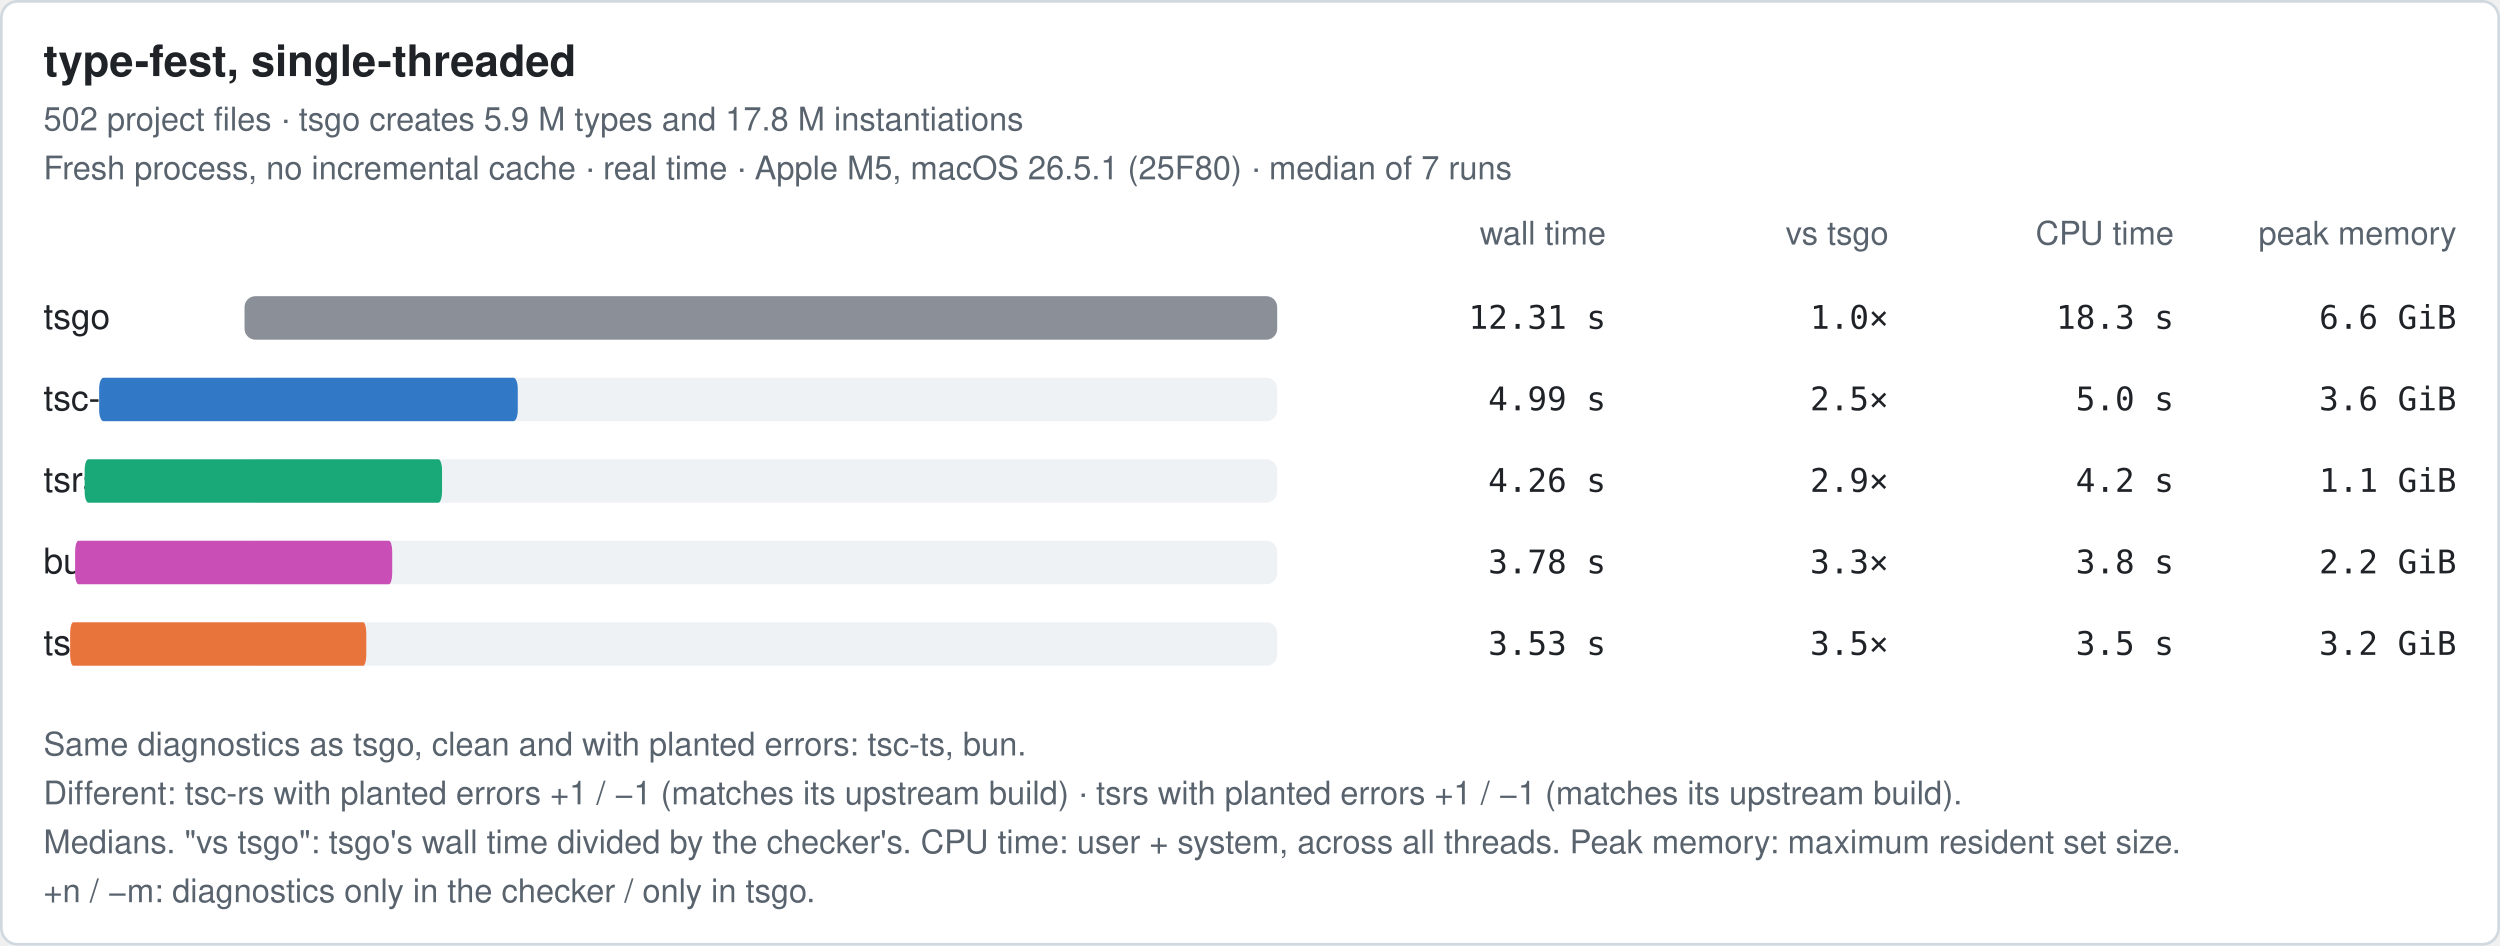
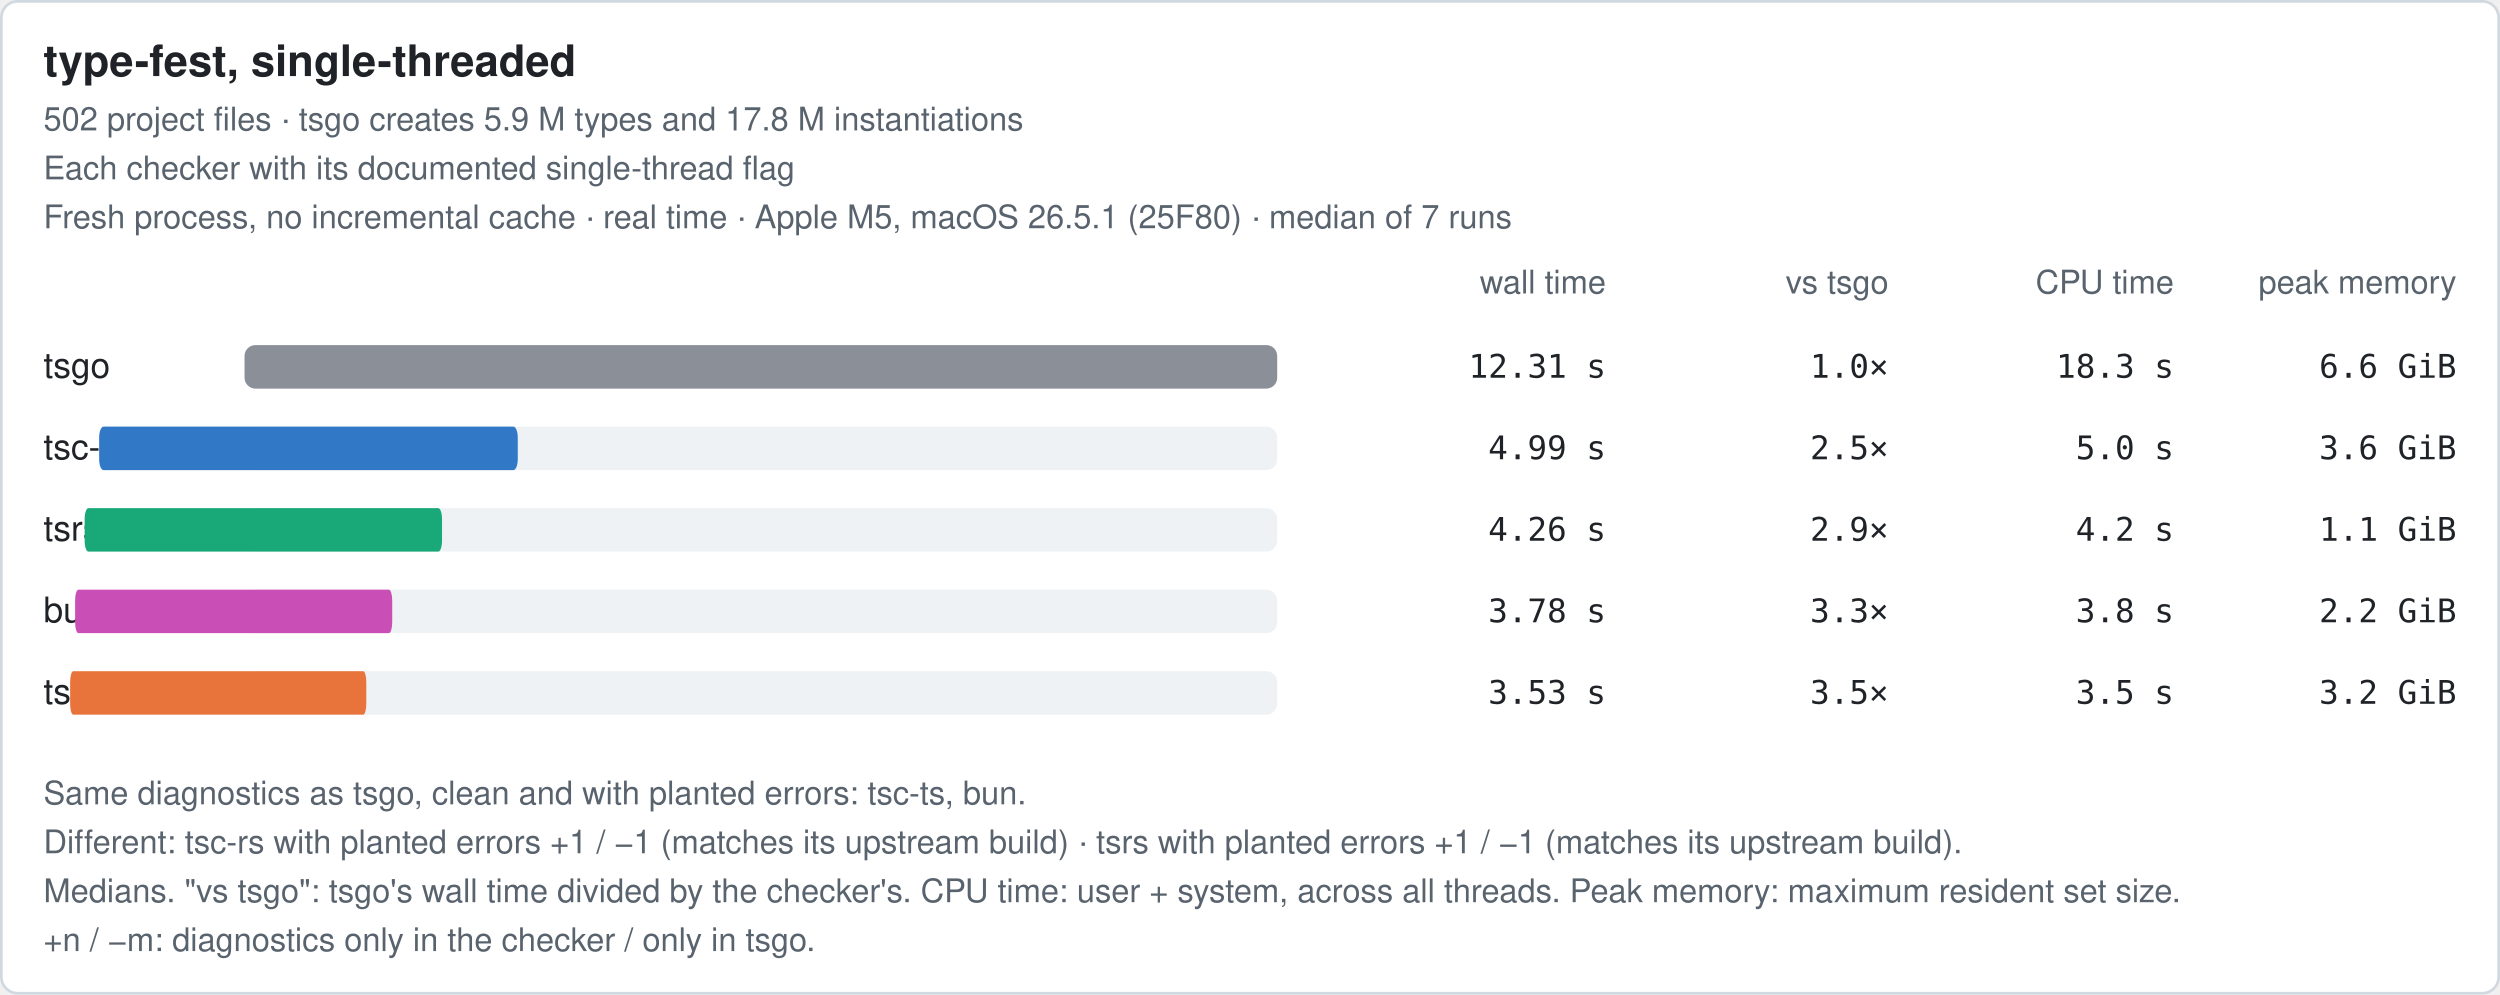
- <svg xmlns="http://www.w3.org/2000/svg" viewBox="0 0 920 348" width="920" height="348" role="img" aria-labelledby="t d">
+ <svg xmlns="http://www.w3.org/2000/svg" viewBox="0 0 920 366" width="920" height="366" role="img" aria-labelledby="t d">
  <style>
text{font-family:-apple-system,BlinkMacSystemFont,'Segoe UI',Helvetica,Arial,sans-serif;font-size:13px;fill:#1f2328}
.bg{fill:#ffffff;stroke:#d1d9e0}.track{fill:#eff2f5}
.title{font-size:16px;font-weight:600}.sub,.foot{font-size:12px;fill:#59636e}
.value{font-family:ui-monospace,SFMono-Regular,Menlo,Consolas,monospace;font-size:12px}
.bar{transform-box:fill-box;transform-origin:left center}.bar,.value{animation-duration:14.81s;animation-timing-function:linear;animation-iteration-count:infinite}
@keyframes b0{0%{transform:scaleX(0)}83.12%,100%{transform:scaleX(1)}}
@keyframes v0{0%,83.11%{opacity:0}83.12%,100%{opacity:1}}
.l0 .bar{animation-name:b0}.l0 .value{animation-name:v0}
@keyframes b1{0%{transform:scaleX(0)}33.69%,100%{transform:scaleX(0.4054)}}
@keyframes v1{0%,33.68%{opacity:0}33.69%,100%{opacity:1}}
.l1 .bar{animation-name:b1}.l1 .value{animation-name:v1}
@keyframes b2{0%{transform:scaleX(0)}28.76%,100%{transform:scaleX(0.3461)}}
@keyframes v2{0%,28.75%{opacity:0}28.76%,100%{opacity:1}}
.l2 .bar{animation-name:b2}.l2 .value{animation-name:v2}
@keyframes b3{0%{transform:scaleX(0)}25.52%,100%{transform:scaleX(0.3071)}}
@keyframes v3{0%,25.51%{opacity:0}25.52%,100%{opacity:1}}
.l3 .bar{animation-name:b3}.l3 .value{animation-name:v3}
@keyframes b4{0%{transform:scaleX(0)}23.84%,100%{transform:scaleX(0.2868)}}
@keyframes v4{0%,23.83%{opacity:0}23.84%,100%{opacity:1}}
.l4 .bar{animation-name:b4}.l4 .value{animation-name:v4}
@media (prefers-color-scheme:dark){.bg{fill:#0d1117;stroke:#3d444d}.track{fill:#21262d}text{fill:#e6edf3}.sub,.foot{fill:#9198a1}}
@media (prefers-reduced-motion:reduce){.bar,.value{animation:none}}
</style>
-   <rect class="bg" x="0.5" y="0.5" width="919" height="347" rx="6" />
+   <rect class="bg" x="0.5" y="0.5" width="919" height="365" rx="6" />
  <text class="title" x="16" y="28">type-fest, single-threaded</text>
  <text class="sub" x="16" y="48">502 project files · tsgo creates 5.9 M types and 17.8 M instantiations</text>
-   <text class="sub" x="16" y="66">Fresh process, no incremental cache · real time · Apple M5, macOS 26.5.1 (25F80) · median of 7 runs</text>
-   <text class="sub" x="591" y="90" text-anchor="end">wall time</text>
-   <text class="sub" x="695" y="90" text-anchor="end">vs tsgo</text>
-   <text class="sub" x="800" y="90" text-anchor="end">CPU time</text>
-   <text class="sub" x="904" y="90" text-anchor="end">peak memory</text>
+   <text class="sub" x="16" y="66">Each checker with its documented single-thread flag</text>
+   <text class="sub" x="16" y="84">Fresh process, no incremental cache · real time · Apple M5, macOS 26.5.1 (25F80) · median of 7 runs</text>
+   <text class="sub" x="591" y="108" text-anchor="end">wall time</text>
+   <text class="sub" x="695" y="108" text-anchor="end">vs tsgo</text>
+   <text class="sub" x="800" y="108" text-anchor="end">CPU time</text>
+   <text class="sub" x="904" y="108" text-anchor="end">peak memory</text>
  <g class="l0">
-     <text class="name" x="16" y="121">tsgo</text>
-     <rect class="track" x="90" y="109" width="380" height="16" rx="4" />
-     <rect class="bar" x="90" y="109" width="380" height="16" rx="4" fill="#8a8f98" style="transform:scaleX(1)" />
-     <text class="value" x="591" y="121" text-anchor="end">12.31 s</text>
-     <text class="value" x="695" y="121" text-anchor="end">1.0×</text>
-     <text class="value" x="800" y="121" text-anchor="end">18.3 s</text>
-     <text class="value" x="904" y="121" text-anchor="end">6.6 GiB</text>
+     <text class="name" x="16" y="139">tsgo</text>
+     <rect class="track" x="90" y="127" width="380" height="16" rx="4" />
+     <rect class="bar" x="90" y="127" width="380" height="16" rx="4" fill="#8a8f98" style="transform:scaleX(1)" />
+     <text class="value" x="591" y="139" text-anchor="end">12.31 s</text>
+     <text class="value" x="695" y="139" text-anchor="end">1.0×</text>
+     <text class="value" x="800" y="139" text-anchor="end">18.3 s</text>
+     <text class="value" x="904" y="139" text-anchor="end">6.6 GiB</text>
  </g>
  <g class="l1">
-     <text class="name" x="16" y="151">tsc-ts</text>
-     <rect class="track" x="90" y="139" width="380" height="16" rx="4" />
-     <rect class="bar" x="90" y="139" width="380" height="16" rx="4" fill="#3178c6" style="transform:scaleX(0.4054)" />
-     <text class="value" x="591" y="151" text-anchor="end">4.99 s</text>
-     <text class="value" x="695" y="151" text-anchor="end">2.5×</text>
-     <text class="value" x="800" y="151" text-anchor="end">5.0 s</text>
-     <text class="value" x="904" y="151" text-anchor="end">3.6 GiB</text>
+     <text class="name" x="16" y="169">tsc-ts</text>
+     <rect class="track" x="90" y="157" width="380" height="16" rx="4" />
+     <rect class="bar" x="90" y="157" width="380" height="16" rx="4" fill="#3178c6" style="transform:scaleX(0.4054)" />
+     <text class="value" x="591" y="169" text-anchor="end">4.99 s</text>
+     <text class="value" x="695" y="169" text-anchor="end">2.5×</text>
+     <text class="value" x="800" y="169" text-anchor="end">5.0 s</text>
+     <text class="value" x="904" y="169" text-anchor="end">3.6 GiB</text>
  </g>
  <g class="l2">
-     <text class="name" x="16" y="181">tsrs</text>
-     <rect class="track" x="90" y="169" width="380" height="16" rx="4" />
-     <rect class="bar" x="90" y="169" width="380" height="16" rx="4" fill="#19a979" style="transform:scaleX(0.3461)" />
-     <text class="value" x="591" y="181" text-anchor="end">4.26 s</text>
-     <text class="value" x="695" y="181" text-anchor="end">2.9×</text>
-     <text class="value" x="800" y="181" text-anchor="end">4.2 s</text>
-     <text class="value" x="904" y="181" text-anchor="end">1.1 GiB</text>
+     <text class="name" x="16" y="199">tsrs</text>
+     <rect class="track" x="90" y="187" width="380" height="16" rx="4" />
+     <rect class="bar" x="90" y="187" width="380" height="16" rx="4" fill="#19a979" style="transform:scaleX(0.3461)" />
+     <text class="value" x="591" y="199" text-anchor="end">4.26 s</text>
+     <text class="value" x="695" y="199" text-anchor="end">2.9×</text>
+     <text class="value" x="800" y="199" text-anchor="end">4.2 s</text>
+     <text class="value" x="904" y="199" text-anchor="end">1.1 GiB</text>
  </g>
  <g class="l3">
-     <text class="name" x="16" y="211">bun</text>
-     <rect class="track" x="90" y="199" width="380" height="16" rx="4" />
-     <rect class="bar" x="90" y="199" width="380" height="16" rx="4" fill="#c94fb6" style="transform:scaleX(0.3071)" />
-     <text class="value" x="591" y="211" text-anchor="end">3.78 s</text>
-     <text class="value" x="695" y="211" text-anchor="end">3.3×</text>
-     <text class="value" x="800" y="211" text-anchor="end">3.8 s</text>
-     <text class="value" x="904" y="211" text-anchor="end">2.2 GiB</text>
+     <text class="name" x="16" y="229">bun</text>
+     <rect class="track" x="90" y="217" width="380" height="16" rx="4" />
+     <rect class="bar" x="90" y="217" width="380" height="16" rx="4" fill="#c94fb6" style="transform:scaleX(0.3071)" />
+     <text class="value" x="591" y="229" text-anchor="end">3.78 s</text>
+     <text class="value" x="695" y="229" text-anchor="end">3.3×</text>
+     <text class="value" x="800" y="229" text-anchor="end">3.8 s</text>
+     <text class="value" x="904" y="229" text-anchor="end">2.2 GiB</text>
  </g>
  <g class="l4">
-     <text class="name" x="16" y="241">tsc-rs</text>
-     <rect class="track" x="90" y="229" width="380" height="16" rx="4" />
-     <rect class="bar" x="90" y="229" width="380" height="16" rx="4" fill="#e8743b" style="transform:scaleX(0.2868)" />
-     <text class="value" x="591" y="241" text-anchor="end">3.53 s</text>
-     <text class="value" x="695" y="241" text-anchor="end">3.5×</text>
-     <text class="value" x="800" y="241" text-anchor="end">3.5 s</text>
-     <text class="value" x="904" y="241" text-anchor="end">3.2 GiB</text>
+     <text class="name" x="16" y="259">tsc-rs</text>
+     <rect class="track" x="90" y="247" width="380" height="16" rx="4" />
+     <rect class="bar" x="90" y="247" width="380" height="16" rx="4" fill="#e8743b" style="transform:scaleX(0.2868)" />
+     <text class="value" x="591" y="259" text-anchor="end">3.53 s</text>
+     <text class="value" x="695" y="259" text-anchor="end">3.5×</text>
+     <text class="value" x="800" y="259" text-anchor="end">3.5 s</text>
+     <text class="value" x="904" y="259" text-anchor="end">3.2 GiB</text>
  </g>
-   <text class="foot" x="16" y="278">Same diagnostics as tsgo, clean and with planted errors: tsc-ts, bun.</text>
-   <text class="foot" x="16" y="296">Different: tsc-rs with planted errors +1 / −1 (matches its upstream build) · tsrs with planted errors +1 / −1 (matches its upstream build).</text>
-   <text class="foot" x="16" y="314">Medians. "vs tsgo": tsgo's wall time divided by the checker's. CPU time: user + system, across all threads. Peak memory: maximum resident set size.</text>
-   <text class="foot" x="16" y="332">+n / −m: diagnostics only in the checker / only in tsgo.</text>
+   <text class="foot" x="16" y="296">Same diagnostics as tsgo, clean and with planted errors: tsc-ts, bun.</text>
+   <text class="foot" x="16" y="314">Different: tsc-rs with planted errors +1 / −1 (matches its upstream build) · tsrs with planted errors +1 / −1 (matches its upstream build).</text>
+   <text class="foot" x="16" y="332">Medians. "vs tsgo": tsgo's wall time divided by the checker's. CPU time: user + system, across all threads. Peak memory: maximum resident set size.</text>
+   <text class="foot" x="16" y="350">+n / −m: diagnostics only in the checker / only in tsgo.</text>
</svg>
